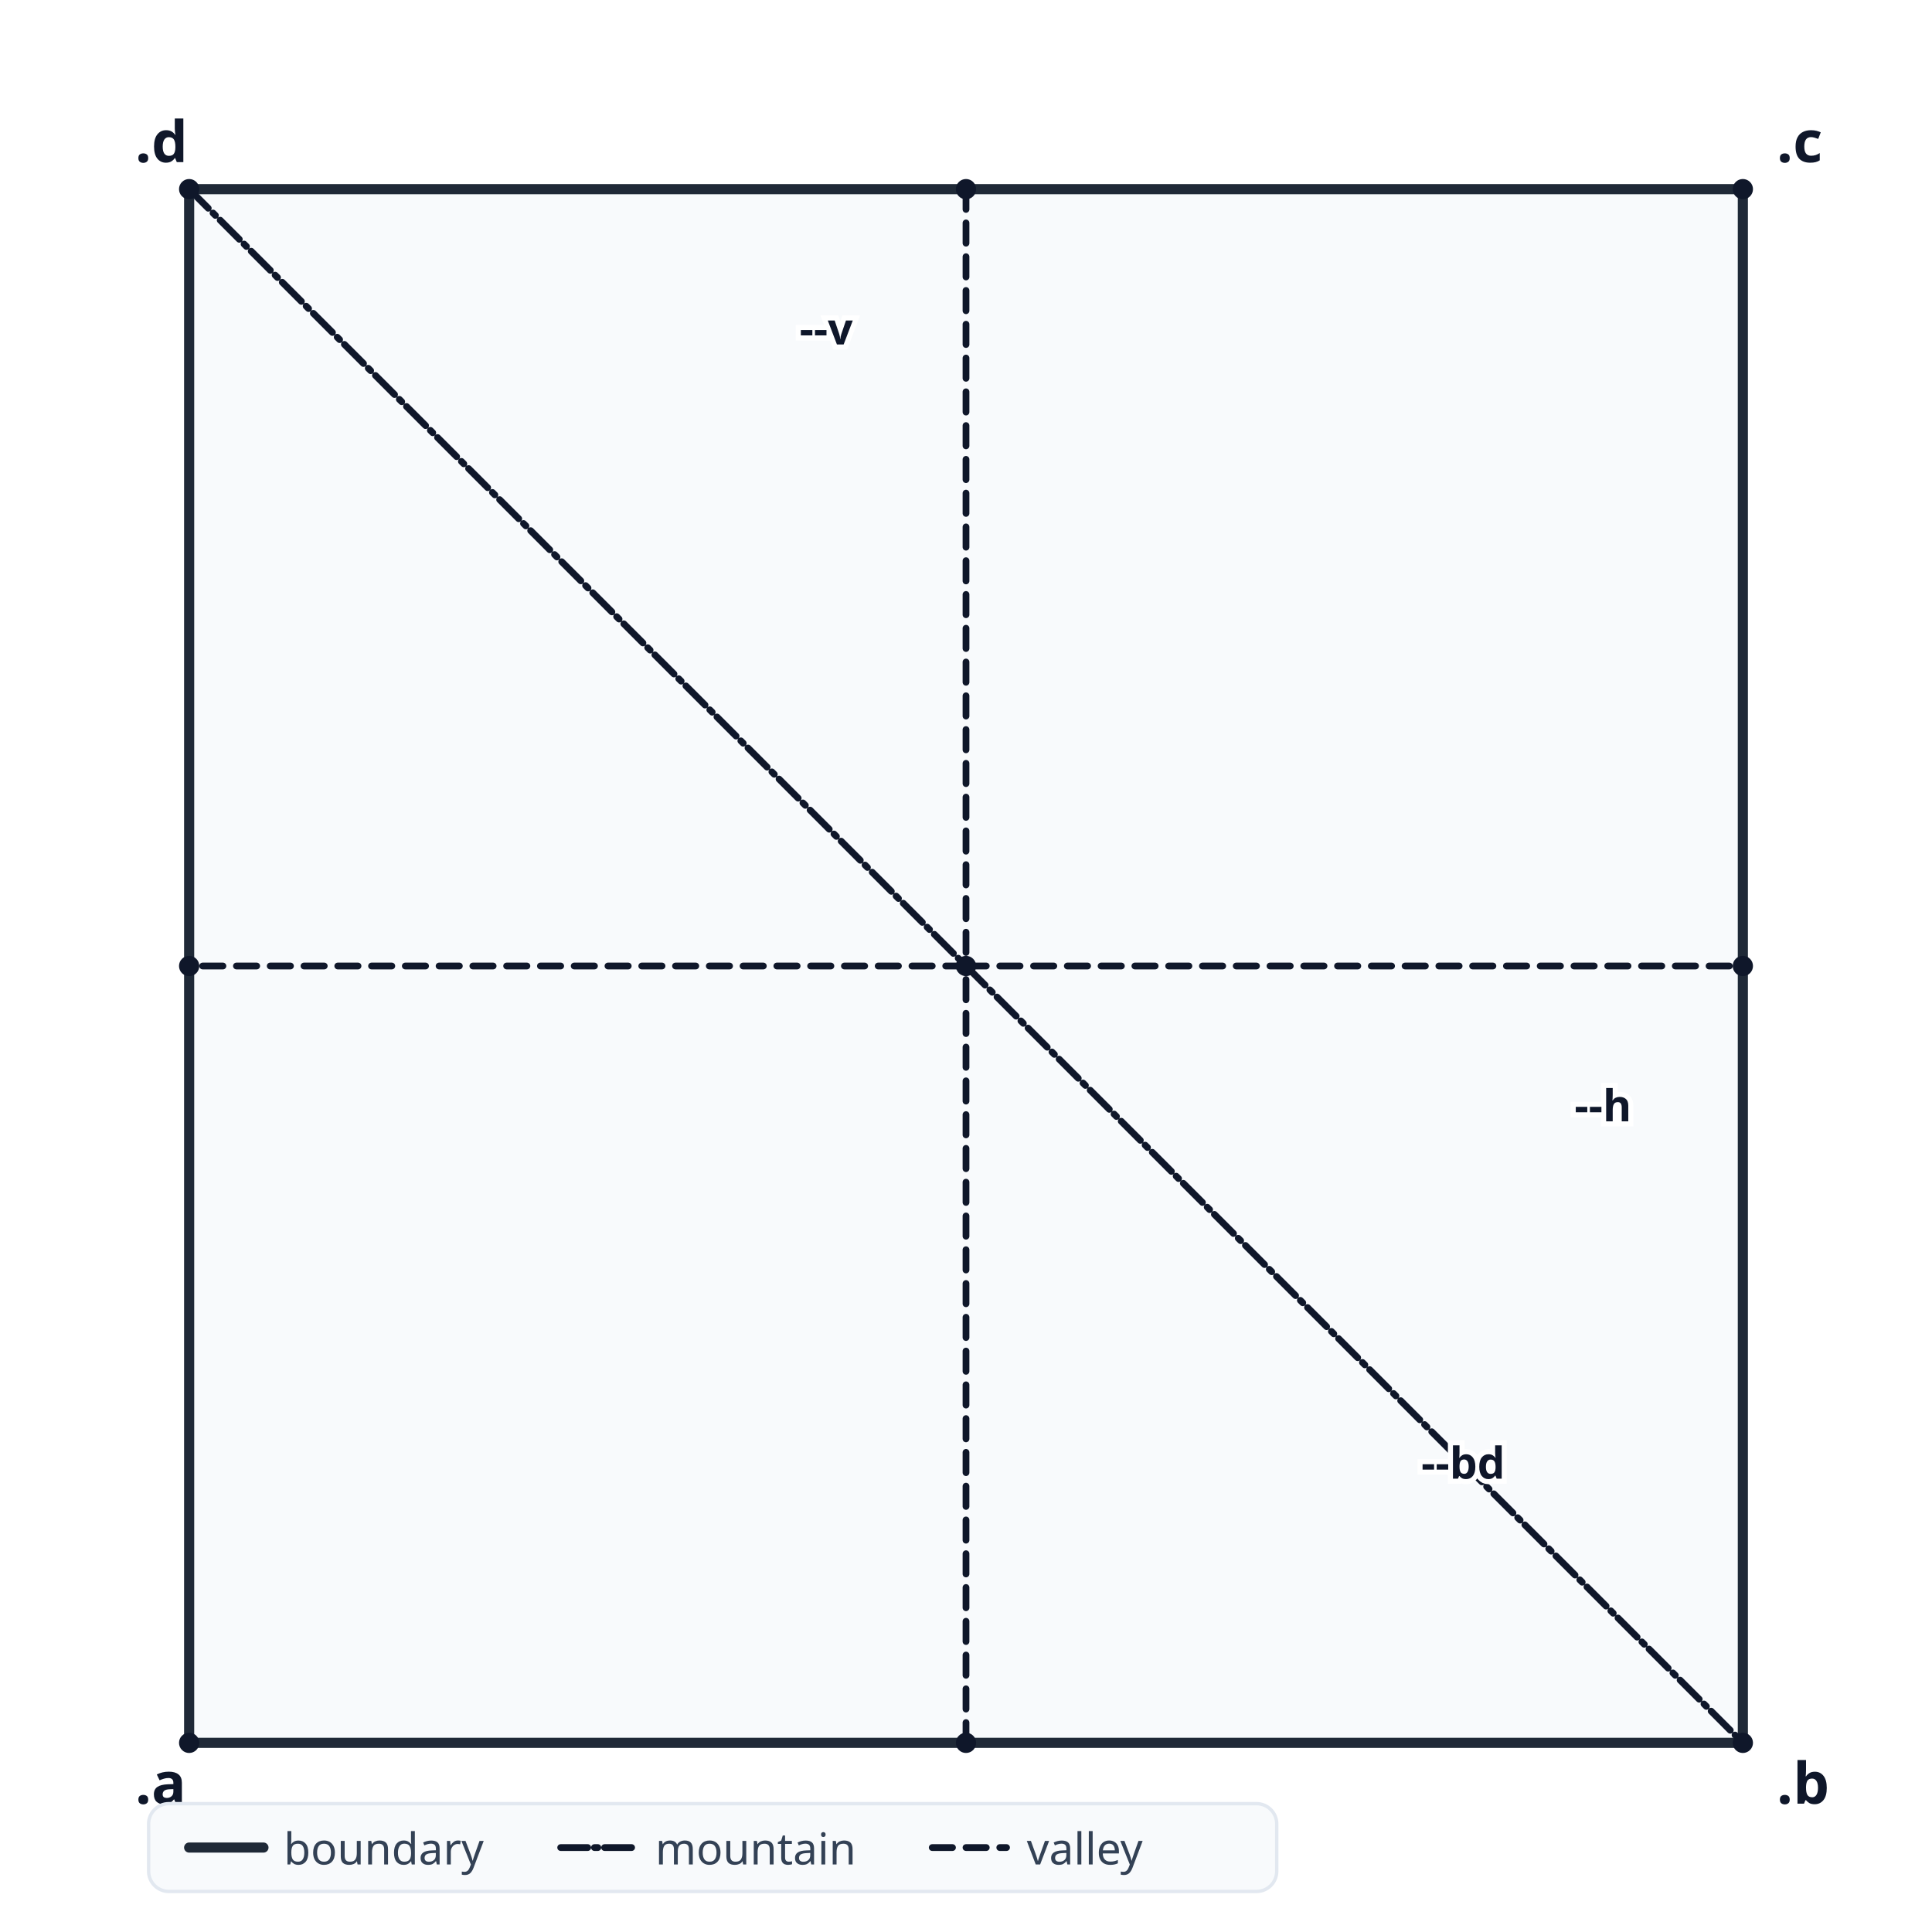
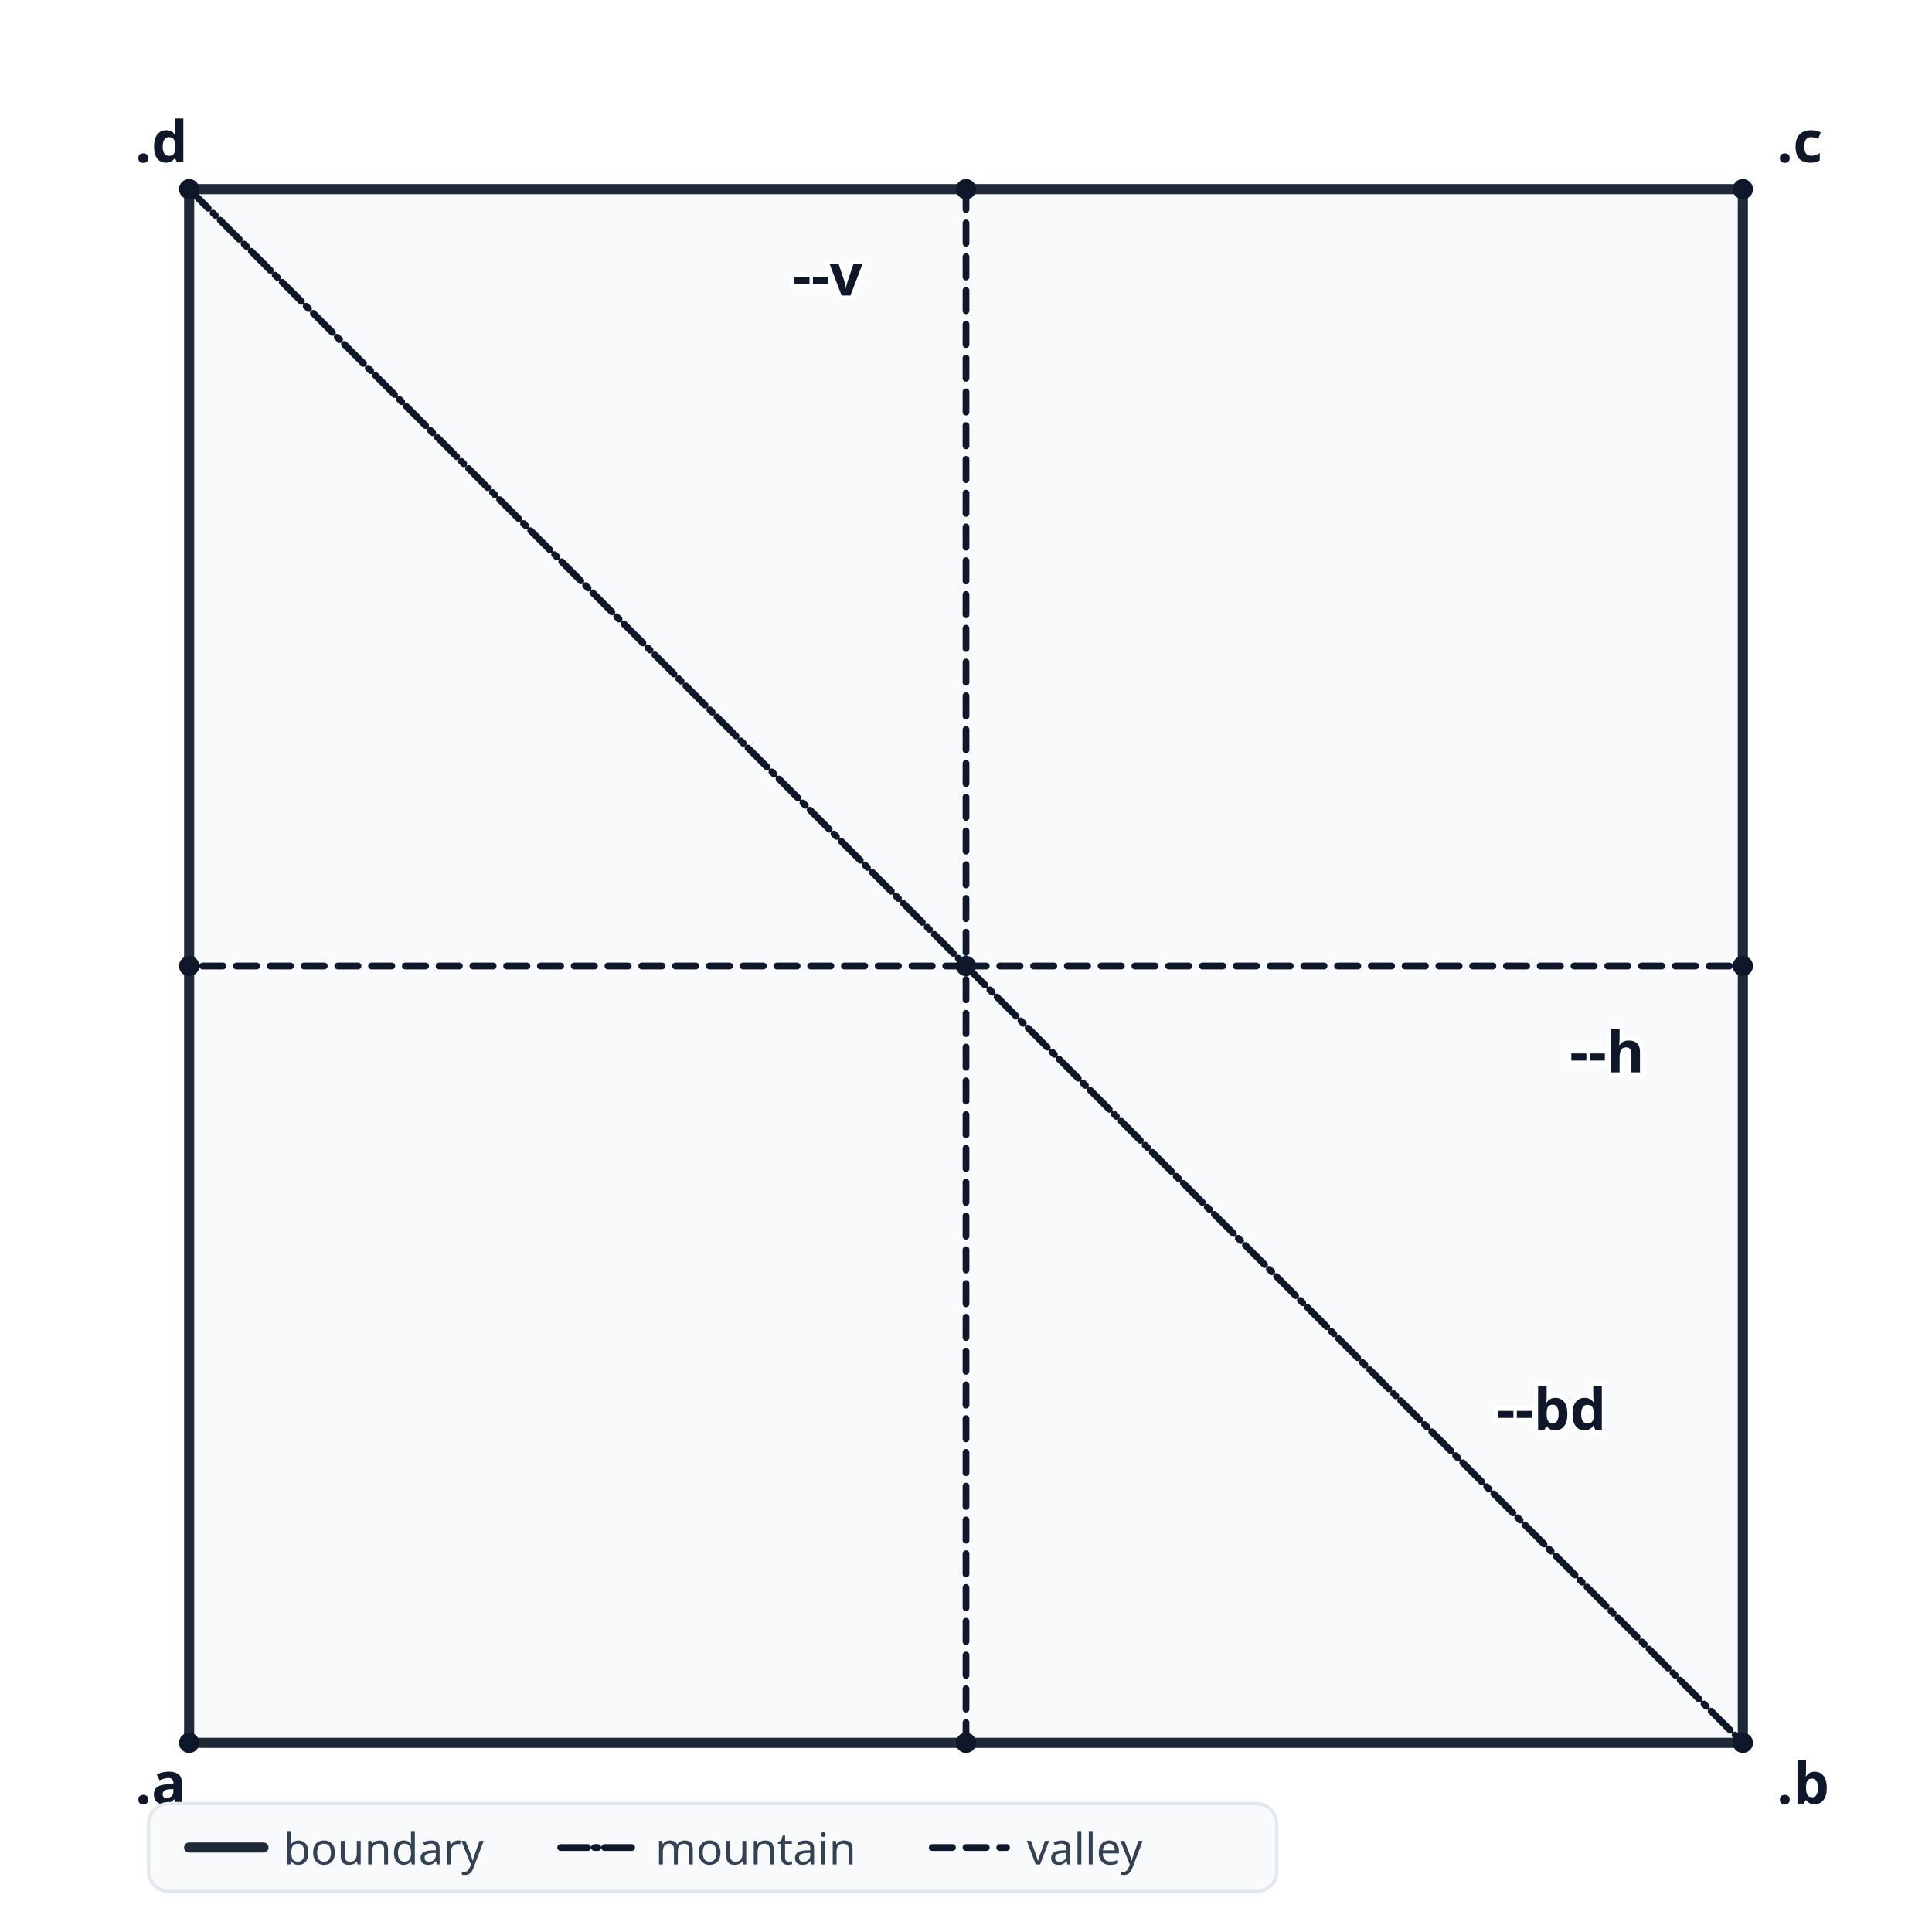
<svg xmlns="http://www.w3.org/2000/svg" width="572" height="572" viewBox="0 0 572 572" font-family="ui-sans-serif, system-ui, sans-serif">
  <rect width="572" height="572" fill="white" />
  <defs>
    <filter id="layerShadow" x="-20%" y="-20%" width="140%" height="140%">
      <feDropShadow dx="0" dy="1" stdDeviation="1.1" flood-color="#0f172a" flood-opacity="0.18" />
    </filter>
  </defs>
  <g data-layer="paper">
    <polygon points="516,286 516,56 286,56 286,286" fill="#f8fafc" stroke="none" data-kind="face" data-face-index="0" />
    <polygon points="56,516 286,516 286,286 56,286" fill="#f8fafc" stroke="none" data-kind="face" data-face-index="1" />
    <polygon points="516,516 516,286 286,286" fill="#f8fafc" stroke="none" data-kind="face" data-face-index="2" />
    <polygon points="286,516 516,516 286,286" fill="#f8fafc" stroke="none" data-kind="face" data-face-index="3" />
    <polygon points="286,56 56,56 286,286" fill="#f8fafc" stroke="none" data-kind="face" data-face-index="4" />
    <polygon points="286,286 56,56 56,286" fill="#f8fafc" stroke="none" data-kind="face" data-face-index="5" />
  </g>
  <g data-layer="creases">
    <line class="crease-B" data-kind="crease" x1="516" y1="286" x2="516" y2="56" stroke="#1f2937" stroke-width="3" stroke-linecap="round" />
    <line class="crease-B" data-kind="crease" x1="516" y1="56" x2="286" y2="56" stroke="#1f2937" stroke-width="3" stroke-linecap="round" />
    <line class="crease-V" data-kind="crease" x1="286" y1="56" x2="286" y2="286" stroke="#0f172a" stroke-width="2" stroke-linecap="round" stroke-dasharray="6 4" data-name="v" data-bel-name="v" data-crease-id="2" />
    <line class="crease-V" data-kind="crease" x1="286" y1="286" x2="516" y2="286" stroke="#0f172a" stroke-width="2" stroke-linecap="round" stroke-dasharray="6 4" data-name="h" data-bel-name="h" data-crease-id="1" />
    <line class="crease-B" data-kind="crease" x1="56" y1="516" x2="286" y2="516" stroke="#1f2937" stroke-width="3" stroke-linecap="round" />
    <line class="crease-V" data-kind="crease" x1="286" y1="516" x2="286" y2="286" stroke="#0f172a" stroke-width="2" stroke-linecap="round" stroke-dasharray="6 4" data-name="h" data-bel-name="h" data-crease-id="1" />
    <line class="crease-V" data-kind="crease" x1="286" y1="286" x2="56" y2="286" stroke="#0f172a" stroke-width="2" stroke-linecap="round" stroke-dasharray="6 4" data-name="v" data-bel-name="v" data-crease-id="2" />
    <line class="crease-B" data-kind="crease" x1="56" y1="286" x2="56" y2="516" stroke="#1f2937" stroke-width="3" stroke-linecap="round" />
    <line class="crease-B" data-kind="crease" x1="516" y1="516" x2="516" y2="286" stroke="#1f2937" stroke-width="3" stroke-linecap="round" />
    <line class="crease-M" data-kind="crease" x1="286" y1="286" x2="516" y2="516" stroke="#0f172a" stroke-width="2" stroke-linecap="round" stroke-dasharray="8 2 1 2" data-name="bd" data-bel-name="bd" data-crease-id="0" />
    <line class="crease-B" data-kind="crease" x1="286" y1="516" x2="516" y2="516" stroke="#1f2937" stroke-width="3" stroke-linecap="round" />
    <line class="crease-B" data-kind="crease" x1="286" y1="56" x2="56" y2="56" stroke="#1f2937" stroke-width="3" stroke-linecap="round" />
    <line class="crease-M" data-kind="crease" x1="56" y1="56" x2="286" y2="286" stroke="#0f172a" stroke-width="2" stroke-linecap="round" stroke-dasharray="8 2 1 2" data-name="bd" data-bel-name="bd" data-crease-id="0" />
    <line class="crease-B" data-kind="crease" x1="56" y1="56" x2="56" y2="286" stroke="#1f2937" stroke-width="3" stroke-linecap="round" />
  </g>
  <g data-layer="annotations">
    <circle cx="516" cy="286" r="3" fill="#0f172a" data-vertex="0" />
    <circle cx="516" cy="56" r="3" fill="#0f172a" data-vertex="1" data-bel-name="c" data-kind="point" />
-     <text x="526" y="48" font-size="17" font-weight="600" fill="#0f172a" data-bel-name="c">.c</text>
    <circle cx="286" cy="56" r="3" fill="#0f172a" data-vertex="2" />
    <circle cx="286" cy="286" r="3" fill="#0f172a" data-vertex="3" />
    <circle cx="56" cy="516" r="3" fill="#0f172a" data-vertex="4" data-bel-name="a" data-kind="point" />
-     <text x="40" y="534" font-size="17" font-weight="600" fill="#0f172a" data-bel-name="a">.a</text>
    <circle cx="286" cy="516" r="3" fill="#0f172a" data-vertex="5" />
    <circle cx="56" cy="286" r="3" fill="#0f172a" data-vertex="6" />
    <circle cx="516" cy="516" r="3" fill="#0f172a" data-vertex="7" data-bel-name="b" data-kind="point" />
-     <text x="526" y="534" font-size="17" font-weight="600" fill="#0f172a" data-bel-name="b">.b</text>
    <circle cx="56" cy="56" r="3" fill="#0f172a" data-vertex="8" data-bel-name="d" data-kind="point" />
-     <text x="40" y="48" font-size="17" font-weight="600" fill="#0f172a" data-bel-name="d">.d</text>
-     <text x="244.6" y="97.4" font-size="13" font-weight="600" fill="#0f172a" stroke="white" stroke-width="3" paint-order="stroke" text-anchor="middle" dominant-baseline="middle" data-kind="crease-label" data-name="v">--v</text>
-     <text x="474.6" y="327.4" font-size="13" font-weight="600" fill="#0f172a" stroke="white" stroke-width="3" paint-order="stroke" text-anchor="middle" dominant-baseline="middle" data-kind="crease-label" data-name="h">--h</text>
-     <text x="433.2" y="433.2" font-size="13" font-weight="600" fill="#0f172a" stroke="white" stroke-width="3" paint-order="stroke" text-anchor="middle" dominant-baseline="middle" data-kind="crease-label" data-name="bd">--bd</text>
+     <text x="40" y="48" font-size="17" font-weight="600" stroke="white" stroke-width="2.5" paint-order="stroke" fill="#0f172a" data-bel-name="d" data-kind="point-label">.d</text>
+     <text x="526" y="48" font-size="17" font-weight="600" stroke="white" stroke-width="2.5" paint-order="stroke" fill="#0f172a" data-bel-name="c" data-kind="point-label">.c</text>
+     <text x="234.701" y="87.501" font-size="17" font-weight="600" stroke="white" stroke-width="2.5" paint-order="stroke" fill="#0f172a" data-kind="line-label" data-bel-name="v" data-name="v">--v</text>
+     <text x="464.701" y="317.501" font-size="17" font-weight="600" stroke="white" stroke-width="2.5" paint-order="stroke" fill="#0f172a" data-kind="line-label" data-bel-name="h" data-name="h">--h</text>
+     <text x="443.099" y="423.301" font-size="17" font-weight="600" stroke="white" stroke-width="2.5" paint-order="stroke" fill="#0f172a" data-kind="line-label" data-bel-name="bd" data-name="bd">--bd</text>
+     <text x="40" y="534" font-size="17" font-weight="600" stroke="white" stroke-width="2.5" paint-order="stroke" fill="#0f172a" data-bel-name="a" data-kind="point-label">.a</text>
+     <text x="526" y="534" font-size="17" font-weight="600" stroke="white" stroke-width="2.5" paint-order="stroke" fill="#0f172a" data-bel-name="b" data-kind="point-label">.b</text>
  </g>
  <g data-layer="hud">
    <rect class="legend-panel" x="44" y="534" width="334" height="26" rx="6" fill="#f8fafc" stroke="#e2e8f0" />
    <line x1="56" y1="547" x2="78" y2="547" stroke="#1f2937" stroke-width="3" stroke-linecap="round" />
    <text x="84" y="552" font-size="13" fill="#334155">boundary</text>
    <line x1="166" y1="547" x2="188" y2="547" stroke="#0f172a" stroke-width="2" stroke-linecap="round" stroke-dasharray="8 2 1 2" />
    <text x="194" y="552" font-size="13" fill="#334155">mountain</text>
    <line x1="276" y1="547" x2="298" y2="547" stroke="#0f172a" stroke-width="2" stroke-linecap="round" stroke-dasharray="6 4" />
    <text x="304" y="552" font-size="13" fill="#334155">valley</text>
  </g>
</svg>
